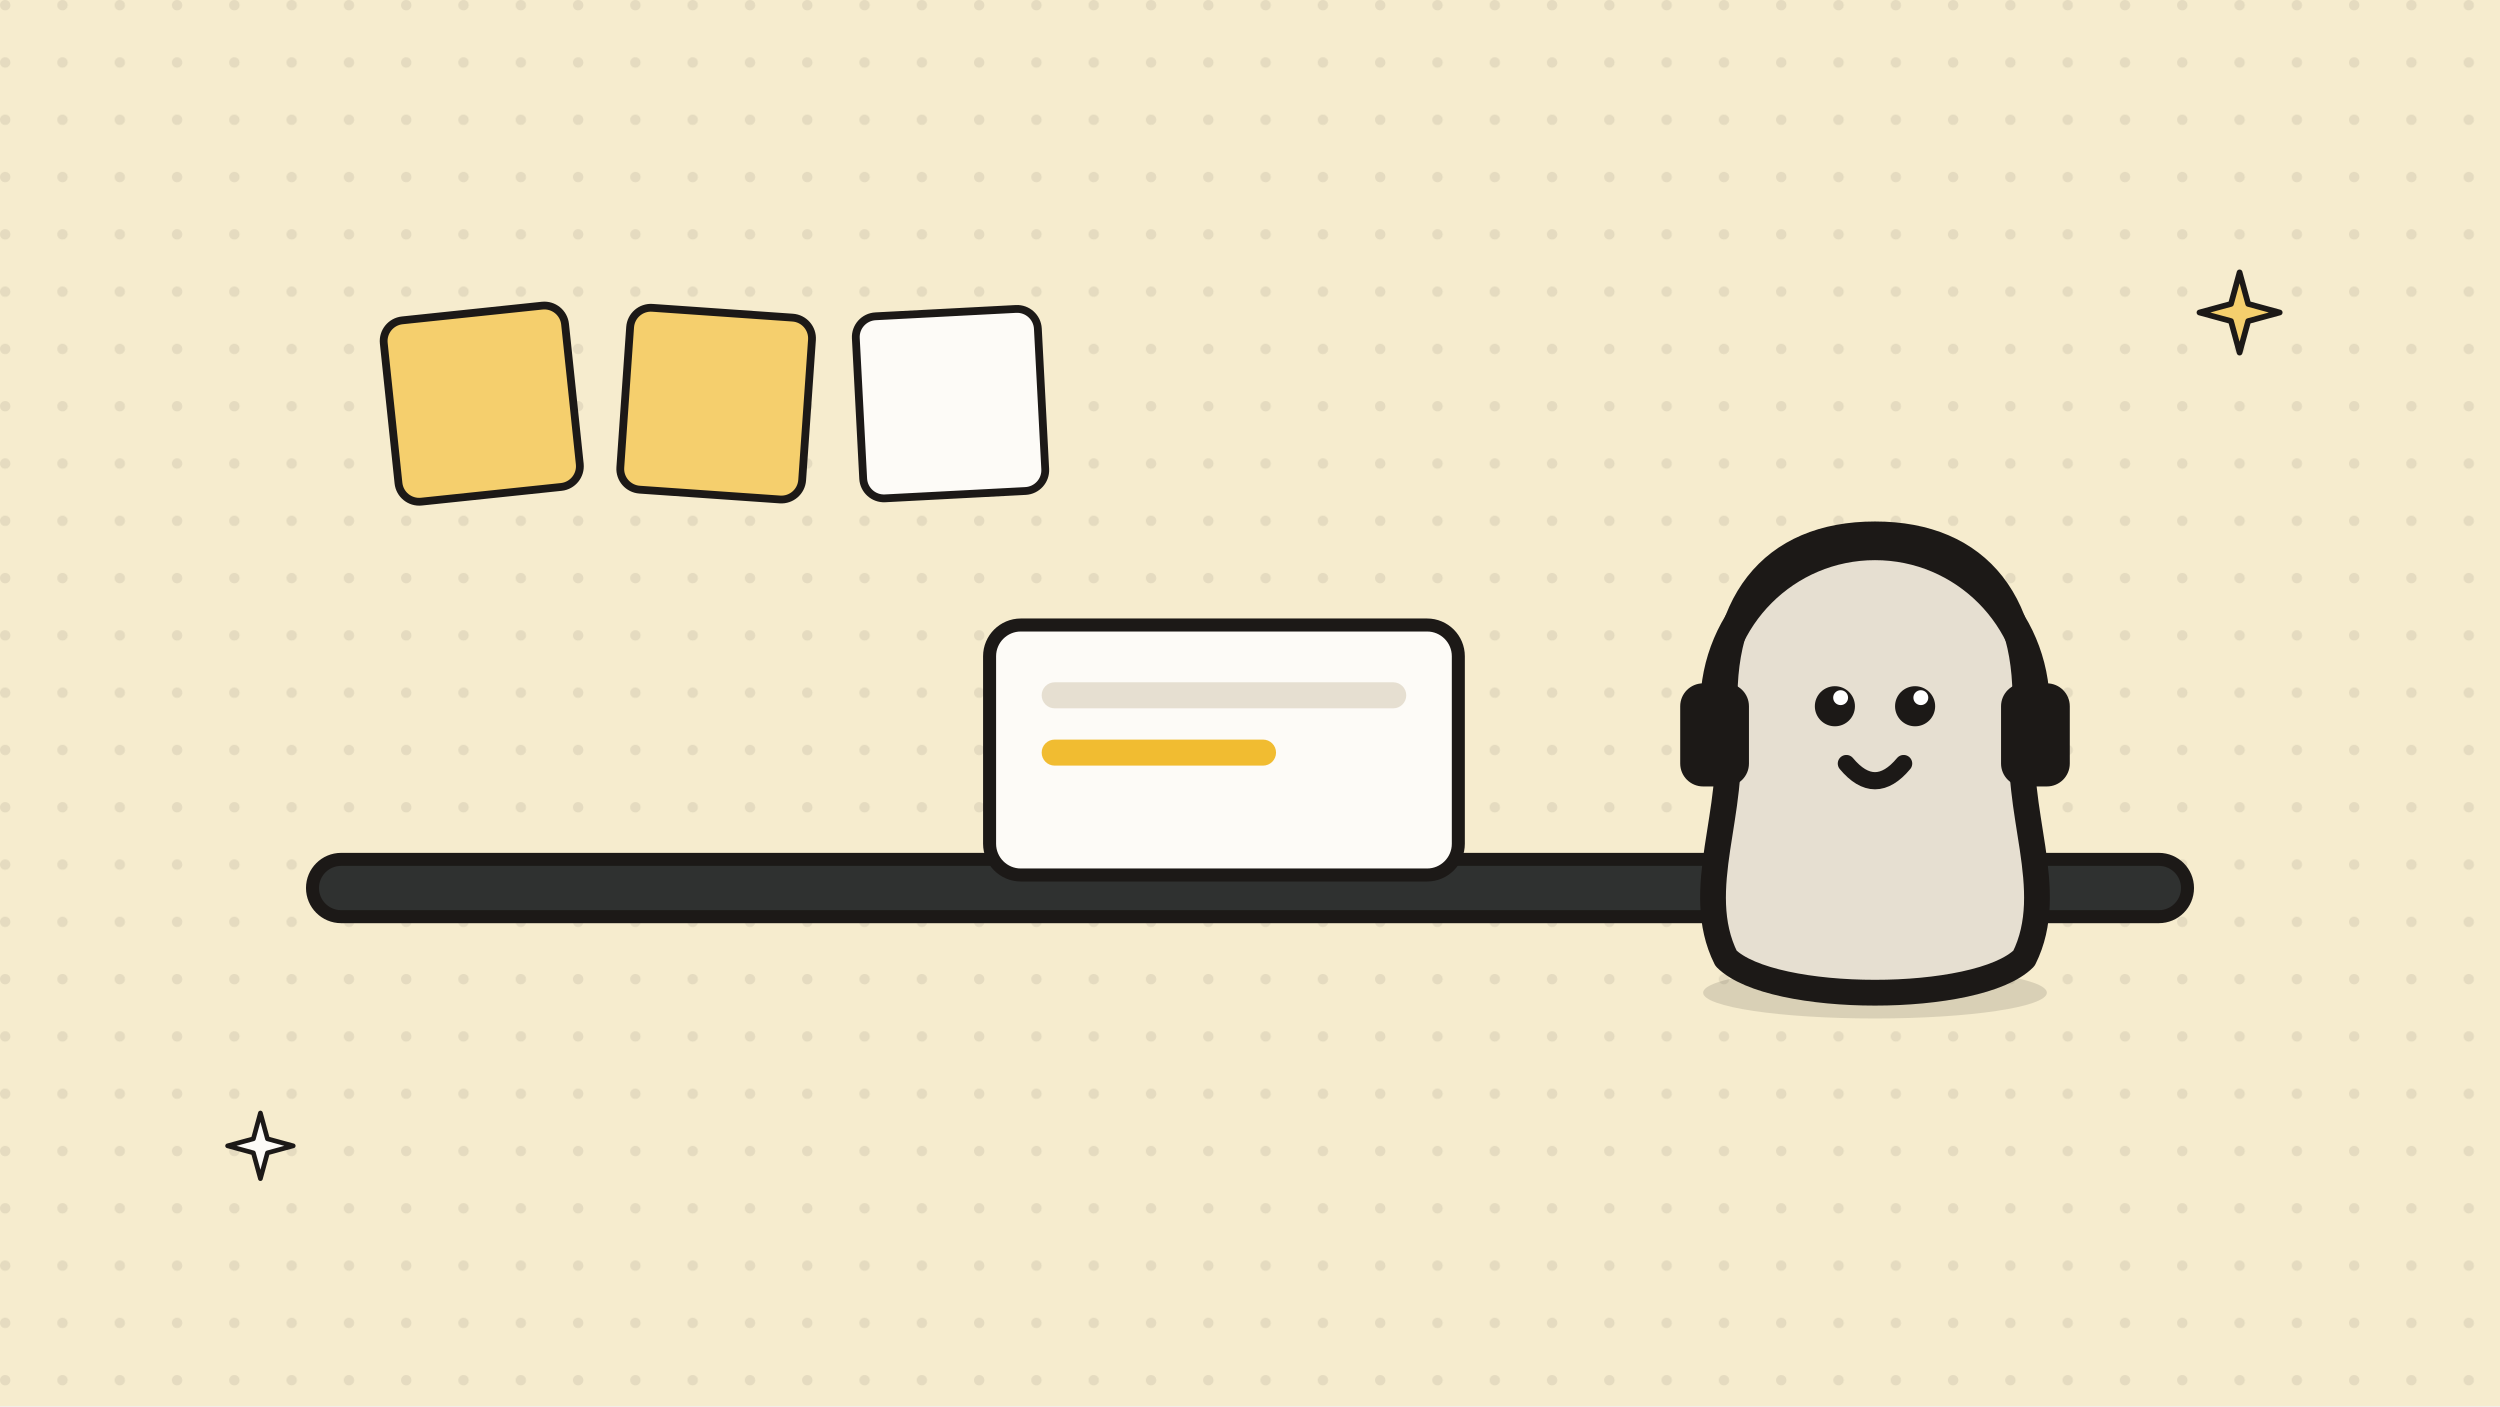
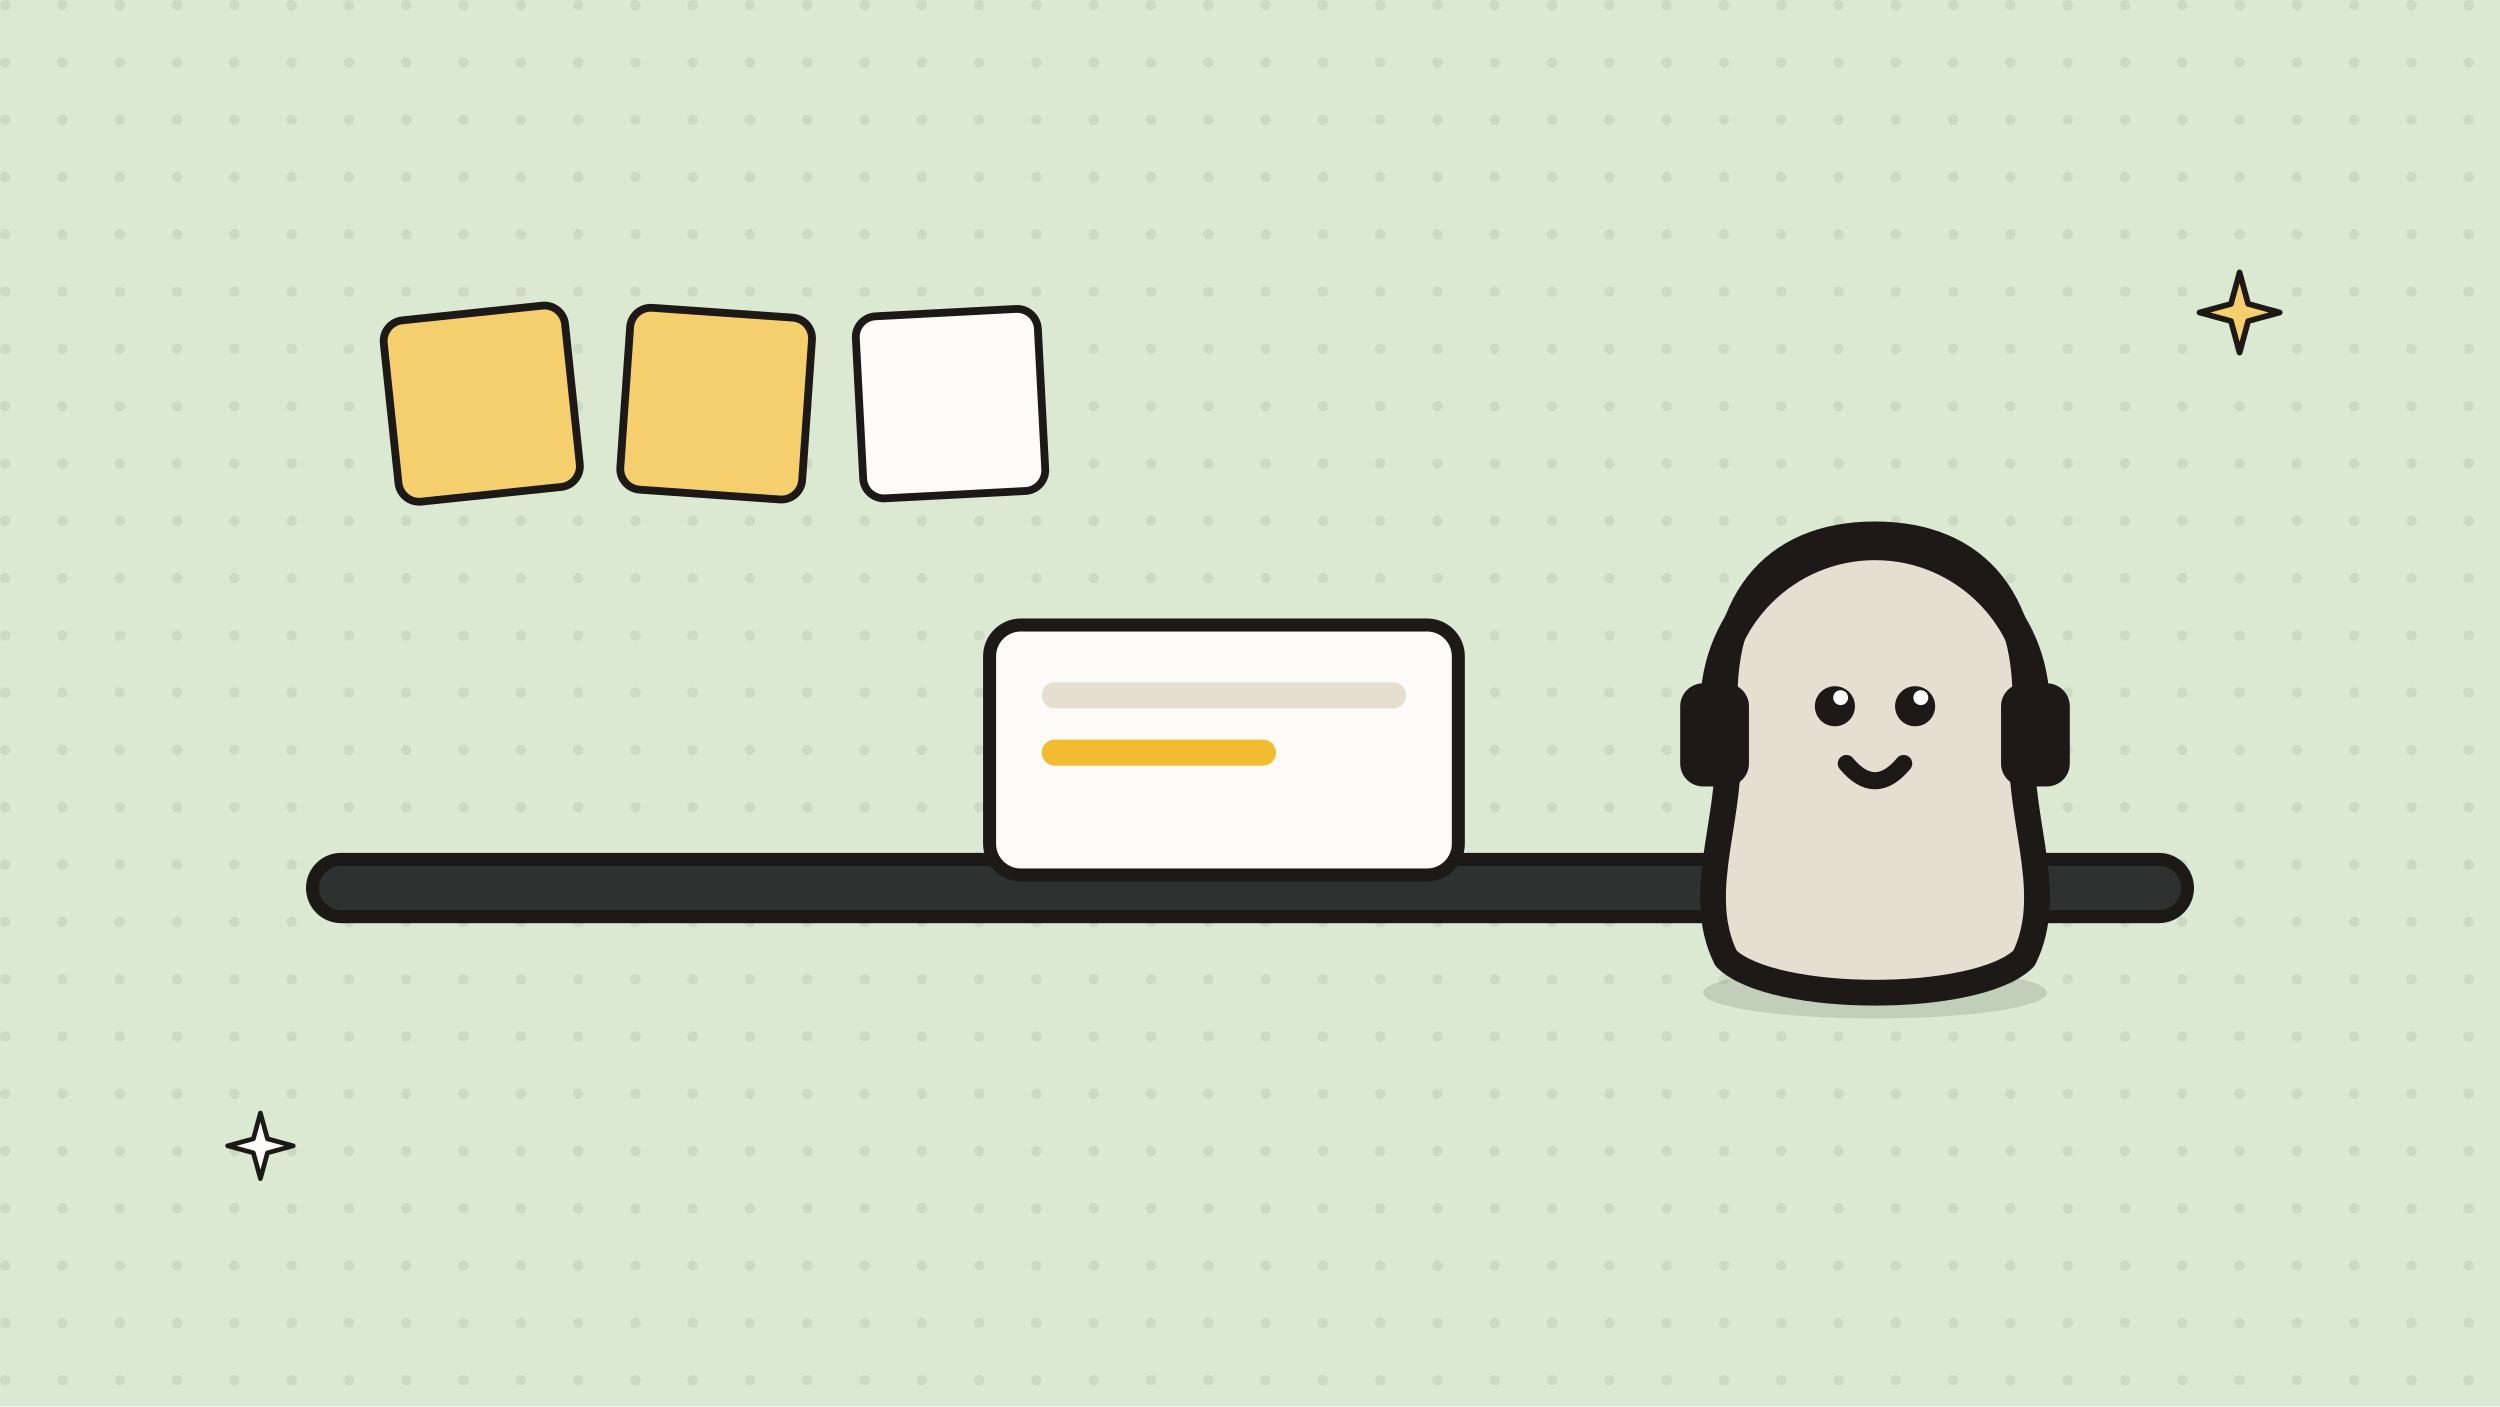
<svg xmlns="http://www.w3.org/2000/svg" viewBox="0 0 960 540" role="img" aria-label="A desk with a laptop, a row of sticky notes and a character wearing a headset">
  <defs>
    <pattern id="dots" width="22" height="22" patternUnits="userSpaceOnUse">
      <circle cx="2" cy="2" r="2" fill="#1c1917" opacity=".08" />
    </pattern>
  </defs>
-   <rect width="960" height="540" fill="#f6ecce" />
+   <rect width="960" height="540" fill="#dbe9d3" />
  <rect width="960" height="540" fill="url(#dots)" />
  <rect x="120" y="330" width="720" height="22" rx="11" fill="#2f3130" stroke="#1c1917" stroke-width="5" />
  <rect x="380" y="240" width="180" height="96" rx="12" fill="#fdfbf7" stroke="#1c1917" stroke-width="5" />
  <rect x="400" y="262" width="140" height="10" rx="5" fill="#e6dfd1" />
  <rect x="400" y="284" width="90" height="10" rx="5" fill="#f1bc31" />
  <rect x="150" y="120" width="70" height="70" rx="8" fill="#f5cf6d" stroke="#1c1917" stroke-width="3" transform="rotate(-6 185 155)" />
  <rect x="240" y="120" width="70" height="70" rx="8" fill="#f5cf6d" stroke="#1c1917" stroke-width="3" transform="rotate(4 275 155)" />
  <rect x="330" y="120" width="70" height="70" rx="8" fill="#fdfbf7" stroke="#1c1917" stroke-width="3" transform="rotate(-3 365 155)" />
  <g transform="translate(610.0 170.0) scale(2.2)">
    <ellipse cx="50" cy="96" rx="30" ry="4.5" fill="#000" opacity=".12" />
    <path d="M50 16 C68 16, 78 28, 76 50 C74 64, 82 78, 76 90 C68 98, 32 98, 24 90 C18 78, 26 64, 24 50 C22 28, 32 16, 50 16 Z" fill="#e6dfd1" stroke="#1c1917" stroke-width="4.5" stroke-linejoin="round" />
    <circle cx="43" cy="46" r="3.5" fill="#1c1917" />
    <circle cx="57" cy="46" r="3.5" fill="#1c1917" />
    <circle cx="44" cy="44.5" r="1.3" fill="#fff" />
    <circle cx="58" cy="44.5" r="1.3" fill="#fff" />
    <path d="M45 56 Q50 62 55 56" fill="none" stroke="#1c1917" stroke-linecap="round" stroke-width="3" />
    <path d="M22 46 a28 28 0 0 1 56 0" fill="none" stroke="#1c1917" stroke-width="5" />
    <rect x="16" y="42" width="12" height="18" rx="4" fill="#1c1917" />
    <rect x="72" y="42" width="12" height="18" rx="4" fill="#1c1917" />
  </g>
  <path transform="translate(860 120) scale(1.1)" d="M0 -14 L3 -3 L14 0 L3 3 L0 14 L-3 3 L-14 0 L-3 -3 Z" fill="#f5cf6d" stroke="#1c1917" stroke-width="2" stroke-linejoin="round" />
  <path transform="translate(100 440) scale(0.9)" d="M0 -14 L3 -3 L14 0 L3 3 L0 14 L-3 3 L-14 0 L-3 -3 Z" fill="#fdfbf7" stroke="#1c1917" stroke-width="2" stroke-linejoin="round" />
</svg>
